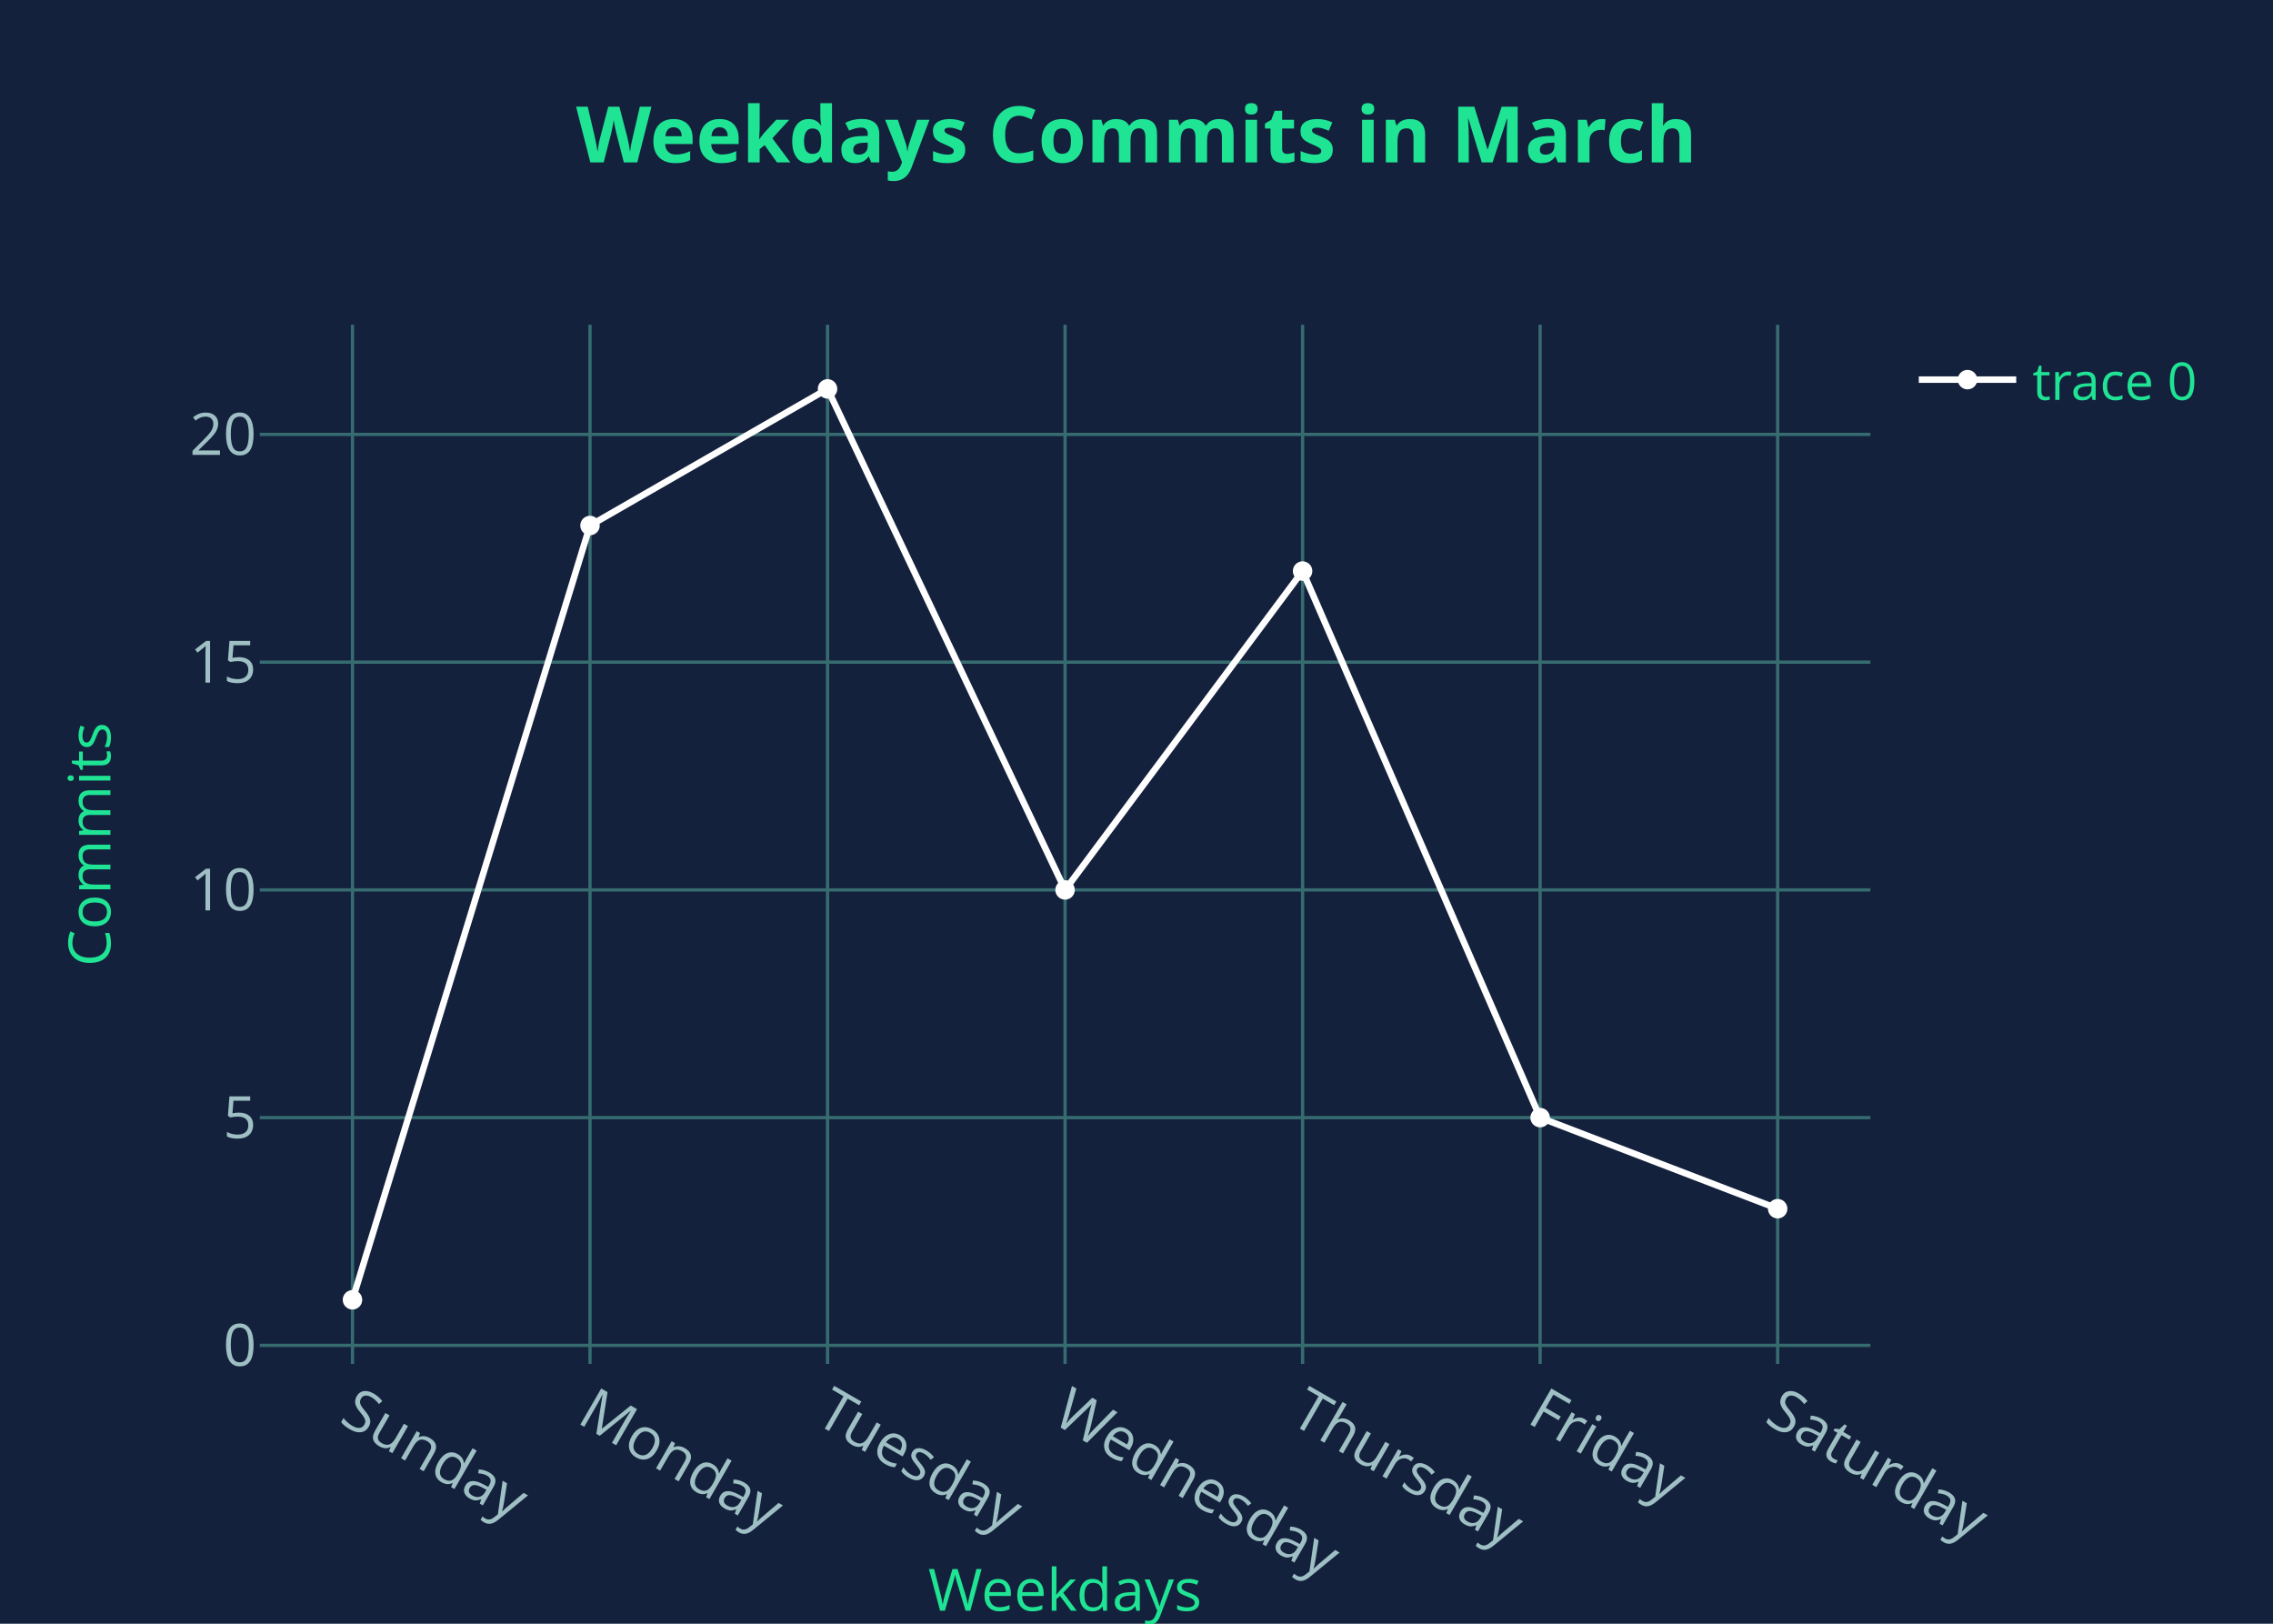
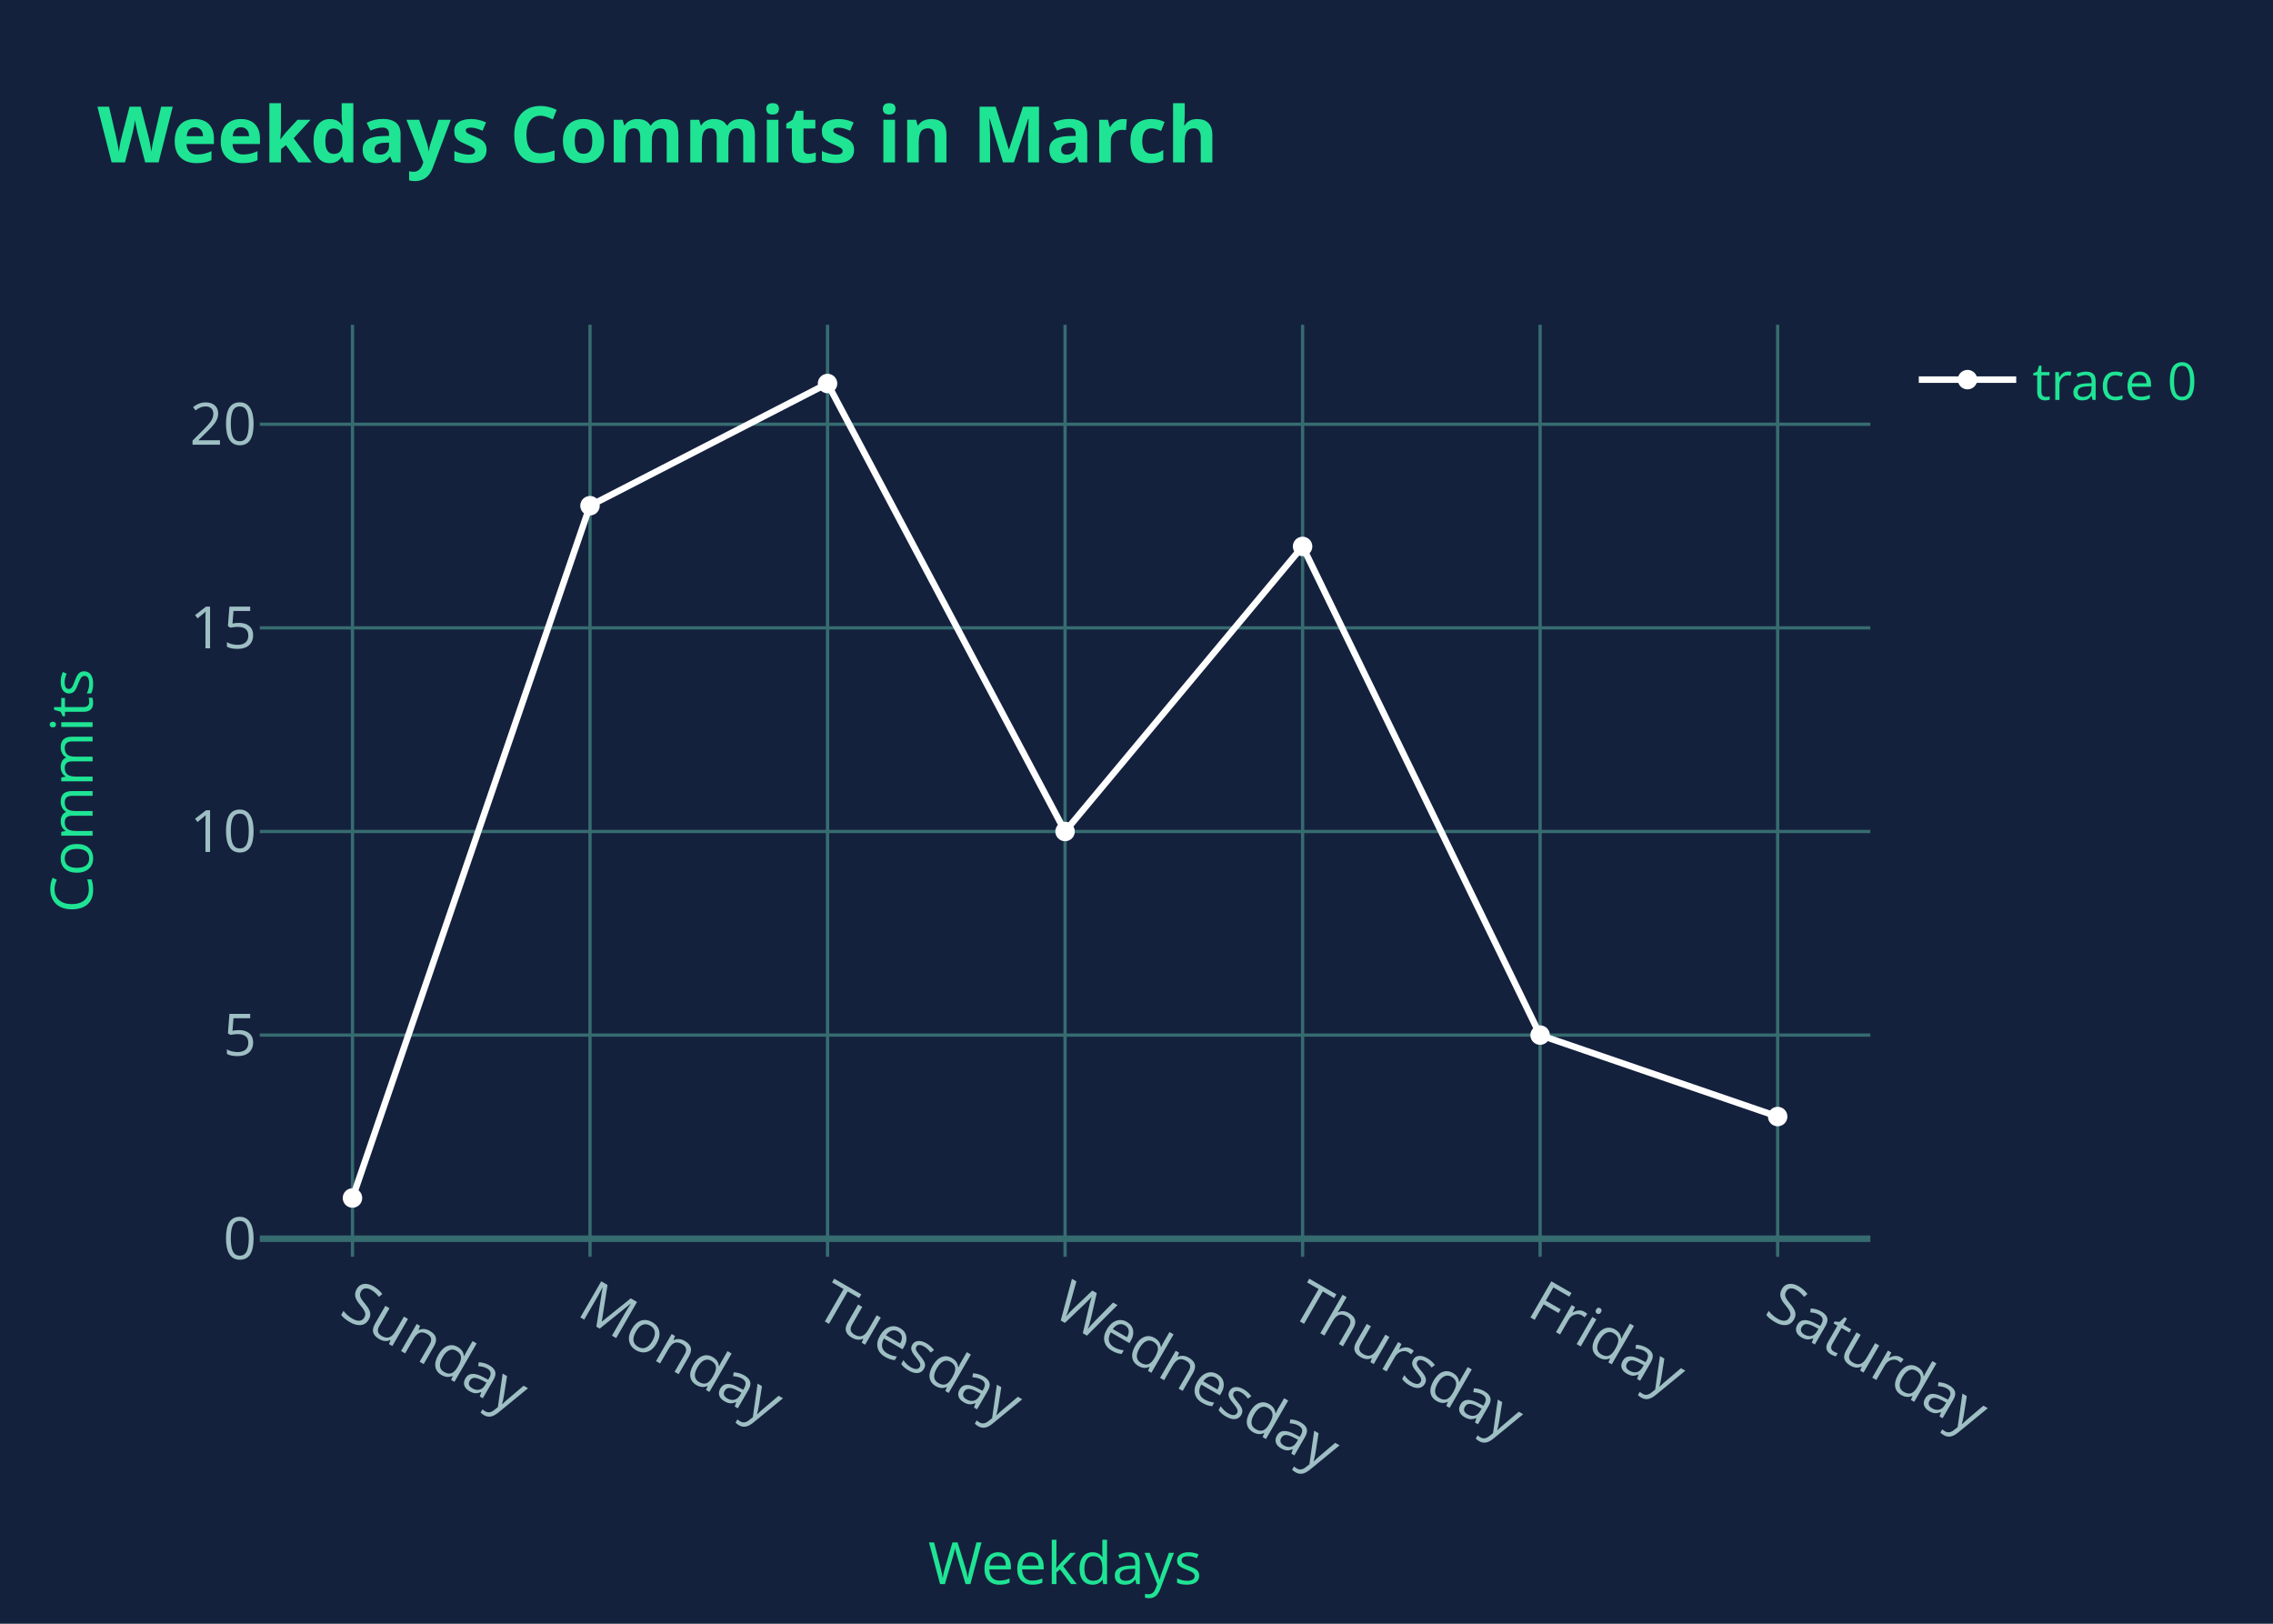
<svg xmlns="http://www.w3.org/2000/svg" class="main-svg" width="700" height="500" viewBox="0 0 700 500">
  <rect x="0" y="0" width="700" height="500" style="fill: rgb(20, 33, 61); fill-opacity: 1;" />
-   <defs id="defs-1bf3fb">
+   <defs id="defs-77d981">
    <g class="clips">
-       <clipPath id="clip1bf3fbxyplot" class="plotclip">
-         <rect width="496" height="320" />
+       <clipPath id="clip77d981xyplot" class="plotclip">
+         <rect width="496" height="287" />
      </clipPath>
-       <clipPath class="axesclip" id="clip1bf3fbx">
+       <clipPath class="axesclip" id="clip77d981x">
        <rect x="80" y="0" width="496" height="500" />
      </clipPath>
-       <clipPath class="axesclip" id="clip1bf3fby">
-         <rect x="0" y="100" width="700" height="320" />
+       <clipPath class="axesclip" id="clip77d981y">
+         <rect x="0" y="100" width="700" height="287" />
      </clipPath>
-       <clipPath class="axesclip" id="clip1bf3fbxy">
-         <rect x="80" y="100" width="496" height="320" />
+       <clipPath class="axesclip" id="clip77d981xy">
+         <rect x="80" y="100" width="496" height="287" />
      </clipPath>
    </g>
    <g class="gradients" />
  </defs>
  <g class="bglayer" />
  <g class="layer-below">
    <g class="imagelayer" />
    <g class="shapelayer" />
  </g>
  <g class="cartesianlayer">
    <g class="subplot xy">
      <g class="layer-subplot">
        <g class="shapelayer" />
        <g class="imagelayer" />
      </g>
      <g class="gridlayer">
        <g class="x">
-           <path class="xgrid crisp" transform="translate(108.55,0)" d="M0,100v320" style="stroke: rgb(54, 108, 112); stroke-opacity: 1; stroke-width: 1px;" />
-           <path class="xgrid crisp" transform="translate(181.7,0)" d="M0,100v320" style="stroke: rgb(54, 108, 112); stroke-opacity: 1; stroke-width: 1px;" />
-           <path class="xgrid crisp" transform="translate(254.85,0)" d="M0,100v320" style="stroke: rgb(54, 108, 112); stroke-opacity: 1; stroke-width: 1px;" />
-           <path class="xgrid crisp" transform="translate(328,0)" d="M0,100v320" style="stroke: rgb(54, 108, 112); stroke-opacity: 1; stroke-width: 1px;" />
-           <path class="xgrid crisp" transform="translate(401.15,0)" d="M0,100v320" style="stroke: rgb(54, 108, 112); stroke-opacity: 1; stroke-width: 1px;" />
-           <path class="xgrid crisp" transform="translate(474.3,0)" d="M0,100v320" style="stroke: rgb(54, 108, 112); stroke-opacity: 1; stroke-width: 1px;" />
-           <path class="xgrid crisp" transform="translate(547.45,0)" d="M0,100v320" style="stroke: rgb(54, 108, 112); stroke-opacity: 1; stroke-width: 1px;" />
+           <path class="xgrid crisp" transform="translate(108.55,0)" d="M0,100v287" style="stroke: rgb(54, 108, 112); stroke-opacity: 1; stroke-width: 1px;" />
+           <path class="xgrid crisp" transform="translate(181.7,0)" d="M0,100v287" style="stroke: rgb(54, 108, 112); stroke-opacity: 1; stroke-width: 1px;" />
+           <path class="xgrid crisp" transform="translate(254.85,0)" d="M0,100v287" style="stroke: rgb(54, 108, 112); stroke-opacity: 1; stroke-width: 1px;" />
+           <path class="xgrid crisp" transform="translate(328,0)" d="M0,100v287" style="stroke: rgb(54, 108, 112); stroke-opacity: 1; stroke-width: 1px;" />
+           <path class="xgrid crisp" transform="translate(401.15,0)" d="M0,100v287" style="stroke: rgb(54, 108, 112); stroke-opacity: 1; stroke-width: 1px;" />
+           <path class="xgrid crisp" transform="translate(474.3,0)" d="M0,100v287" style="stroke: rgb(54, 108, 112); stroke-opacity: 1; stroke-width: 1px;" />
+           <path class="xgrid crisp" transform="translate(547.45,0)" d="M0,100v287" style="stroke: rgb(54, 108, 112); stroke-opacity: 1; stroke-width: 1px;" />
        </g>
        <g class="y">
-           <path class="ygrid crisp" transform="translate(0,344.15)" d="M80,0h496" style="stroke: rgb(54, 108, 112); stroke-opacity: 1; stroke-width: 1px;" />
-           <path class="ygrid crisp" transform="translate(0,274.03)" d="M80,0h496" style="stroke: rgb(54, 108, 112); stroke-opacity: 1; stroke-width: 1px;" />
-           <path class="ygrid crisp" transform="translate(0,203.9)" d="M80,0h496" style="stroke: rgb(54, 108, 112); stroke-opacity: 1; stroke-width: 1px;" />
-           <path class="ygrid crisp" transform="translate(0,133.77)" d="M80,0h496" style="stroke: rgb(54, 108, 112); stroke-opacity: 1; stroke-width: 1px;" />
+           <path class="ygrid crisp" transform="translate(0,318.74)" d="M80,0h496" style="stroke: rgb(54, 108, 112); stroke-opacity: 1; stroke-width: 1px;" />
+           <path class="ygrid crisp" transform="translate(0,256.04)" d="M80,0h496" style="stroke: rgb(54, 108, 112); stroke-opacity: 1; stroke-width: 1px;" />
+           <path class="ygrid crisp" transform="translate(0,193.34)" d="M80,0h496" style="stroke: rgb(54, 108, 112); stroke-opacity: 1; stroke-width: 1px;" />
+           <path class="ygrid crisp" transform="translate(0,130.64)" d="M80,0h496" style="stroke: rgb(54, 108, 112); stroke-opacity: 1; stroke-width: 1px;" />
        </g>
      </g>
      <g class="zerolinelayer">
-         <path class="yzl zl crisp" transform="translate(0,414.28)" d="M80,0h496" style="stroke: rgb(54, 108, 112); stroke-opacity: 1; stroke-width: 1px;" />
+         <path class="yzl zl crisp" transform="translate(0,381.44)" d="M80,0h496" style="stroke: rgb(54, 108, 112); stroke-opacity: 1; stroke-width: 2px;" />
      </g>
      <path class="xlines-below" />
      <path class="ylines-below" />
      <g class="overlines-below" />
      <g class="xaxislayer-below" />
      <g class="yaxislayer-below" />
      <g class="overaxes-below" />
-       <g class="plot" transform="translate(80, 100)" clip-path="url(#clip1bf3fbxyplot)">
+       <g class="plot" transform="translate(80, 100)" clip-path="url('#clip77d981xyplot')">
        <g class="scatterlayer mlayer">
-           <g class="trace scatter trace70b4ca20-bc20-4116-befa-e49a8ff55ecd" style="stroke-miterlimit: 2; opacity: 1;">
+           <g class="trace scatter trace9ce3a6" style="stroke-miterlimit: 2; opacity: 1;">
            <g class="fills" />
            <g class="errorbars" />
            <g class="lines">
-               <path class="js-line" d="M28.55,300.25L101.7,61.82L174.85,19.75L248,174.03L321.15,75.85L394.3,244.15L467.45,272.2" style="vector-effect: non-scaling-stroke; fill: none; stroke: rgb(255, 255, 255); stroke-opacity: 1; stroke-width: 2px; opacity: 1;" />
+               <path class="js-line" d="M28.55,268.9L101.7,55.72L174.85,18.1L248,156.04L321.15,68.26L394.3,218.74L467.45,243.82" style="vector-effect: non-scaling-stroke; fill: none; stroke: rgb(255, 255, 255); stroke-opacity: 1; stroke-width: 2px; opacity: 1;" />
            </g>
            <g class="points">
-               <path class="point" transform="translate(28.55,300.25)" d="M3,0A3,3 0 1,1 0,-3A3,3 0 0,1 3,0Z" style="opacity: 1; stroke-width: 0px; fill: rgb(255, 255, 255); fill-opacity: 1;" />
-               <path class="point" transform="translate(101.7,61.82)" d="M3,0A3,3 0 1,1 0,-3A3,3 0 0,1 3,0Z" style="opacity: 1; stroke-width: 0px; fill: rgb(255, 255, 255); fill-opacity: 1;" />
-               <path class="point" transform="translate(174.85,19.75)" d="M3,0A3,3 0 1,1 0,-3A3,3 0 0,1 3,0Z" style="opacity: 1; stroke-width: 0px; fill: rgb(255, 255, 255); fill-opacity: 1;" />
-               <path class="point" transform="translate(248,174.03)" d="M3,0A3,3 0 1,1 0,-3A3,3 0 0,1 3,0Z" style="opacity: 1; stroke-width: 0px; fill: rgb(255, 255, 255); fill-opacity: 1;" />
-               <path class="point" transform="translate(321.15,75.85)" d="M3,0A3,3 0 1,1 0,-3A3,3 0 0,1 3,0Z" style="opacity: 1; stroke-width: 0px; fill: rgb(255, 255, 255); fill-opacity: 1;" />
-               <path class="point" transform="translate(394.3,244.15)" d="M3,0A3,3 0 1,1 0,-3A3,3 0 0,1 3,0Z" style="opacity: 1; stroke-width: 0px; fill: rgb(255, 255, 255); fill-opacity: 1;" />
-               <path class="point" transform="translate(467.45,272.2)" d="M3,0A3,3 0 1,1 0,-3A3,3 0 0,1 3,0Z" style="opacity: 1; stroke-width: 0px; fill: rgb(255, 255, 255); fill-opacity: 1;" />
+               <path class="point" transform="translate(28.55,268.9)" d="M3,0A3,3 0 1,1 0,-3A3,3 0 0,1 3,0Z" style="opacity: 1; stroke-width: 0px; fill: rgb(255, 255, 255); fill-opacity: 1;" />
+               <path class="point" transform="translate(101.7,55.72)" d="M3,0A3,3 0 1,1 0,-3A3,3 0 0,1 3,0Z" style="opacity: 1; stroke-width: 0px; fill: rgb(255, 255, 255); fill-opacity: 1;" />
+               <path class="point" transform="translate(174.85,18.1)" d="M3,0A3,3 0 1,1 0,-3A3,3 0 0,1 3,0Z" style="opacity: 1; stroke-width: 0px; fill: rgb(255, 255, 255); fill-opacity: 1;" />
+               <path class="point" transform="translate(248,156.04)" d="M3,0A3,3 0 1,1 0,-3A3,3 0 0,1 3,0Z" style="opacity: 1; stroke-width: 0px; fill: rgb(255, 255, 255); fill-opacity: 1;" />
+               <path class="point" transform="translate(321.15,68.26)" d="M3,0A3,3 0 1,1 0,-3A3,3 0 0,1 3,0Z" style="opacity: 1; stroke-width: 0px; fill: rgb(255, 255, 255); fill-opacity: 1;" />
+               <path class="point" transform="translate(394.3,218.74)" d="M3,0A3,3 0 1,1 0,-3A3,3 0 0,1 3,0Z" style="opacity: 1; stroke-width: 0px; fill: rgb(255, 255, 255); fill-opacity: 1;" />
+               <path class="point" transform="translate(467.45,243.82)" d="M3,0A3,3 0 1,1 0,-3A3,3 0 0,1 3,0Z" style="opacity: 1; stroke-width: 0px; fill: rgb(255, 255, 255); fill-opacity: 1;" />
            </g>
            <g class="text" />
          </g>
        </g>
      </g>
      <g class="overplot" />
      <path class="xlines-above crisp" d="M0,0" style="fill: none;" />
      <path class="ylines-above crisp" d="M0,0" style="fill: none;" />
      <g class="overlines-above" />
      <g class="xaxislayer-above">
        <g class="xtick">
-           <text text-anchor="start" x="0" y="439" transform="translate(108.55,0) rotate(30,0,430)" style="font-family: 'Open Sans', verdana, arial, sans-serif; font-size: 18px; fill: rgb(158, 191, 195); fill-opacity: 1; white-space: pre;">Sunday</text>
+           <text text-anchor="start" x="0" y="406" transform="translate(108.55,0) rotate(30,0,397)" style="font-family: 'Open Sans', verdana, arial, sans-serif; font-size: 18px; fill: rgb(158, 191, 195); fill-opacity: 1; white-space: pre;">Sunday</text>
        </g>
        <g class="xtick">
-           <text text-anchor="start" x="0" y="439" transform="translate(181.7,0) rotate(30,0,430)" style="font-family: 'Open Sans', verdana, arial, sans-serif; font-size: 18px; fill: rgb(158, 191, 195); fill-opacity: 1; white-space: pre;">Monday</text>
+           <text text-anchor="start" x="0" y="406" transform="translate(181.7,0) rotate(30,0,397)" style="font-family: 'Open Sans', verdana, arial, sans-serif; font-size: 18px; fill: rgb(158, 191, 195); fill-opacity: 1; white-space: pre;">Monday</text>
        </g>
        <g class="xtick">
-           <text text-anchor="start" x="0" y="439" transform="translate(254.85,0) rotate(30,0,430)" style="font-family: 'Open Sans', verdana, arial, sans-serif; font-size: 18px; fill: rgb(158, 191, 195); fill-opacity: 1; white-space: pre;">Tuesday</text>
+           <text text-anchor="start" x="0" y="406" transform="translate(254.85,0) rotate(30,0,397)" style="font-family: 'Open Sans', verdana, arial, sans-serif; font-size: 18px; fill: rgb(158, 191, 195); fill-opacity: 1; white-space: pre;">Tuesday</text>
        </g>
        <g class="xtick">
-           <text text-anchor="start" x="0" y="439" transform="translate(328,0) rotate(30,0,430)" style="font-family: 'Open Sans', verdana, arial, sans-serif; font-size: 18px; fill: rgb(158, 191, 195); fill-opacity: 1; white-space: pre;">Wednesday</text>
+           <text text-anchor="start" x="0" y="406" transform="translate(328,0) rotate(30,0,397)" style="font-family: 'Open Sans', verdana, arial, sans-serif; font-size: 18px; fill: rgb(158, 191, 195); fill-opacity: 1; white-space: pre;">Wednesday</text>
        </g>
        <g class="xtick">
-           <text text-anchor="start" x="0" y="439" transform="translate(401.15,0) rotate(30,0,430)" style="font-family: 'Open Sans', verdana, arial, sans-serif; font-size: 18px; fill: rgb(158, 191, 195); fill-opacity: 1; white-space: pre;">Thursday</text>
+           <text text-anchor="start" x="0" y="406" transform="translate(401.15,0) rotate(30,0,397)" style="font-family: 'Open Sans', verdana, arial, sans-serif; font-size: 18px; fill: rgb(158, 191, 195); fill-opacity: 1; white-space: pre;">Thursday</text>
        </g>
        <g class="xtick">
-           <text text-anchor="start" x="0" y="439" transform="translate(474.3,0) rotate(30,0,430)" style="font-family: 'Open Sans', verdana, arial, sans-serif; font-size: 18px; fill: rgb(158, 191, 195); fill-opacity: 1; white-space: pre;">Friday</text>
+           <text text-anchor="start" x="0" y="406" transform="translate(474.3,0) rotate(30,0,397)" style="font-family: 'Open Sans', verdana, arial, sans-serif; font-size: 18px; fill: rgb(158, 191, 195); fill-opacity: 1; white-space: pre;">Friday</text>
        </g>
        <g class="xtick">
-           <text text-anchor="start" x="0" y="439" transform="translate(547.45,0) rotate(30,0,430)" style="font-family: 'Open Sans', verdana, arial, sans-serif; font-size: 18px; fill: rgb(158, 191, 195); fill-opacity: 1; white-space: pre;">Saturday</text>
+           <text text-anchor="start" x="0" y="406" transform="translate(547.45,0) rotate(30,0,397)" style="font-family: 'Open Sans', verdana, arial, sans-serif; font-size: 18px; fill: rgb(158, 191, 195); fill-opacity: 1; white-space: pre;">Saturday</text>
        </g>
      </g>
      <g class="yaxislayer-above">
        <g class="ytick">
-           <text text-anchor="end" x="79" y="6.3" transform="translate(0,414.28)" style="font-family: 'Open Sans', verdana, arial, sans-serif; font-size: 18px; fill: rgb(158, 191, 195); fill-opacity: 1; white-space: pre;">0</text>
+           <text text-anchor="end" x="79" y="6.3" transform="translate(0,381.44)" style="font-family: 'Open Sans', verdana, arial, sans-serif; font-size: 18px; fill: rgb(158, 191, 195); fill-opacity: 1; white-space: pre;">0</text>
        </g>
        <g class="ytick">
-           <text text-anchor="end" x="79" y="6.3" transform="translate(0,344.15)" style="font-family: 'Open Sans', verdana, arial, sans-serif; font-size: 18px; fill: rgb(158, 191, 195); fill-opacity: 1; white-space: pre;">5</text>
+           <text text-anchor="end" x="79" y="6.3" transform="translate(0,318.74)" style="font-family: 'Open Sans', verdana, arial, sans-serif; font-size: 18px; fill: rgb(158, 191, 195); fill-opacity: 1; white-space: pre;">5</text>
        </g>
        <g class="ytick">
-           <text text-anchor="end" x="79" y="6.3" transform="translate(0,274.03)" style="font-family: 'Open Sans', verdana, arial, sans-serif; font-size: 18px; fill: rgb(158, 191, 195); fill-opacity: 1; white-space: pre;">10</text>
+           <text text-anchor="end" x="79" y="6.3" transform="translate(0,256.04)" style="font-family: 'Open Sans', verdana, arial, sans-serif; font-size: 18px; fill: rgb(158, 191, 195); fill-opacity: 1; white-space: pre;">10</text>
        </g>
        <g class="ytick">
-           <text text-anchor="end" x="79" y="6.3" transform="translate(0,203.9)" style="font-family: 'Open Sans', verdana, arial, sans-serif; font-size: 18px; fill: rgb(158, 191, 195); fill-opacity: 1; white-space: pre;">15</text>
+           <text text-anchor="end" x="79" y="6.3" transform="translate(0,193.34)" style="font-family: 'Open Sans', verdana, arial, sans-serif; font-size: 18px; fill: rgb(158, 191, 195); fill-opacity: 1; white-space: pre;">15</text>
        </g>
        <g class="ytick">
-           <text text-anchor="end" x="79" y="6.3" transform="translate(0,133.77)" style="font-family: 'Open Sans', verdana, arial, sans-serif; font-size: 18px; fill: rgb(158, 191, 195); fill-opacity: 1; white-space: pre;">20</text>
+           <text text-anchor="end" x="79" y="6.3" transform="translate(0,130.64)" style="font-family: 'Open Sans', verdana, arial, sans-serif; font-size: 18px; fill: rgb(158, 191, 195); fill-opacity: 1; white-space: pre;">20</text>
        </g>
      </g>
      <g class="overaxes-above" />
    </g>
  </g>
  <g class="polarlayer" />
  <g class="ternarylayer" />
  <g class="geolayer" />
+   <g class="funnelarealayer" />
  <g class="pielayer" />
+   <g class="treemaplayer" />
+   <g class="sunburstlayer" />
  <g class="glimages" />
-   <defs id="topdefs-1bf3fb">
+   <defs id="topdefs-77d981">
    <g class="clips" />
-     <clipPath id="legend1bf3fb">
+     <clipPath id="legend77d981">
      <rect width="102" height="34" x="0" y="0" />
    </clipPath>
  </defs>
  <g class="layer-above">
    <g class="imagelayer" />
    <g class="shapelayer" />
  </g>
  <g class="infolayer">
    <g class="legend" pointer-events="all" transform="translate(585.92, 100)">
      <rect class="bg" shape-rendering="crispEdges" style="stroke: rgb(68, 68, 68); stroke-opacity: 1; fill: rgb(20, 33, 61); fill-opacity: 1; stroke-width: 0px;" width="102" height="34" x="0" y="0" />
-       <g class="scrollbox" transform="translate(0, 0)" clip-path="url(#legend1bf3fb)">
+       <g class="scrollbox" transform="translate(0, 0)" clip-path="url('#legend77d981')">
        <g class="groups">
          <g class="traces" transform="translate(0, 16.9)" style="opacity: 1;">
            <text class="legendtext user-select-none" text-anchor="start" x="40" y="6.24" style="font-family: 'Open Sans', verdana, arial, sans-serif; font-size: 16px; fill: rgb(31, 228, 148); fill-opacity: 1; white-space: pre;">trace 0</text>
-             <rect class="legendtoggle" pointer-events="all" x="0" y="-11.9" width="142" height="23.8" style="cursor: pointer; fill: rgb(0, 0, 0); fill-opacity: 0;" />
            <g class="layers" style="opacity: 1;">
              <g class="legendfill" />
              <g class="legendlines">
                <path class="js-line" d="M5,0h30" style="fill: none; stroke: rgb(255, 255, 255); stroke-opacity: 1; stroke-width: 2px;" />
              </g>
              <g class="legendsymbols">
                <g class="legendpoints">
                  <path class="scatterpts" transform="translate(20,0)" d="M3,0A3,3 0 1,1 0,-3A3,3 0 0,1 3,0Z" style="opacity: 1; stroke-width: 0px; fill: rgb(255, 255, 255); fill-opacity: 1;" />
                </g>
              </g>
            </g>
+             <rect class="legendtoggle" pointer-events="all" x="0" y="-11.9" width="96.406" height="23.8" style="cursor: pointer; fill: rgb(0, 0, 0); fill-opacity: 0;" />
          </g>
        </g>
      </g>
      <rect class="scrollbar" rx="20" ry="3" width="0" height="0" style="fill: rgb(128, 139, 164); fill-opacity: 1;" x="0" y="0" />
    </g>
    <g class="g-gtitle">
-       <text class="gtitle" x="350" y="50" text-anchor="middle" dy="0em" style="font-family: 'Open Sans', verdana, arial, sans-serif; font-size: 24px; fill: rgb(31, 228, 148); opacity: 1; font-weight: normal; white-space: pre;">
+       <text class="gtitle" x="30" y="50" text-anchor="start" dy="0em" style="font-family: 'Open Sans', verdana, arial, sans-serif; font-size: 24px; fill: rgb(31, 228, 148); opacity: 1; font-weight: normal; white-space: pre;">
        <tspan style="font-weight:bold">Weekdays Commits in March</tspan>
      </text>
    </g>
-     <g class="g-xtitle" transform="translate(0,12)">
-       <text class="xtitle" x="328" y="484" text-anchor="middle" style="font-family: 'Open Sans', verdana, arial, sans-serif; font-size: 18px; fill: rgb(31, 228, 148); opacity: 1; font-weight: normal; white-space: pre;">Weekdays</text>
+     <g class="g-xtitle">
+       <text class="xtitle" x="328" y="487.804" text-anchor="middle" style="font-family: 'Open Sans', verdana, arial, sans-serif; font-size: 18px; fill: rgb(31, 228, 148); opacity: 1; font-weight: normal; white-space: pre;">Weekdays</text>
    </g>
    <g class="g-ytitle">
-       <text class="ytitle" transform="rotate(-90,34,260)" x="34" y="260" text-anchor="middle" style="font-family: 'Open Sans', verdana, arial, sans-serif; font-size: 18px; fill: rgb(31, 228, 148); opacity: 1; font-weight: normal; white-space: pre;">Commits</text>
+       <text class="ytitle" transform="rotate(-90,28.50937,243.5)" x="28.509" y="243.5" text-anchor="middle" style="font-family: 'Open Sans', verdana, arial, sans-serif; font-size: 18px; fill: rgb(31, 228, 148); opacity: 1; font-weight: normal; white-space: pre;">Commits</text>
    </g>
  </g>
</svg>
